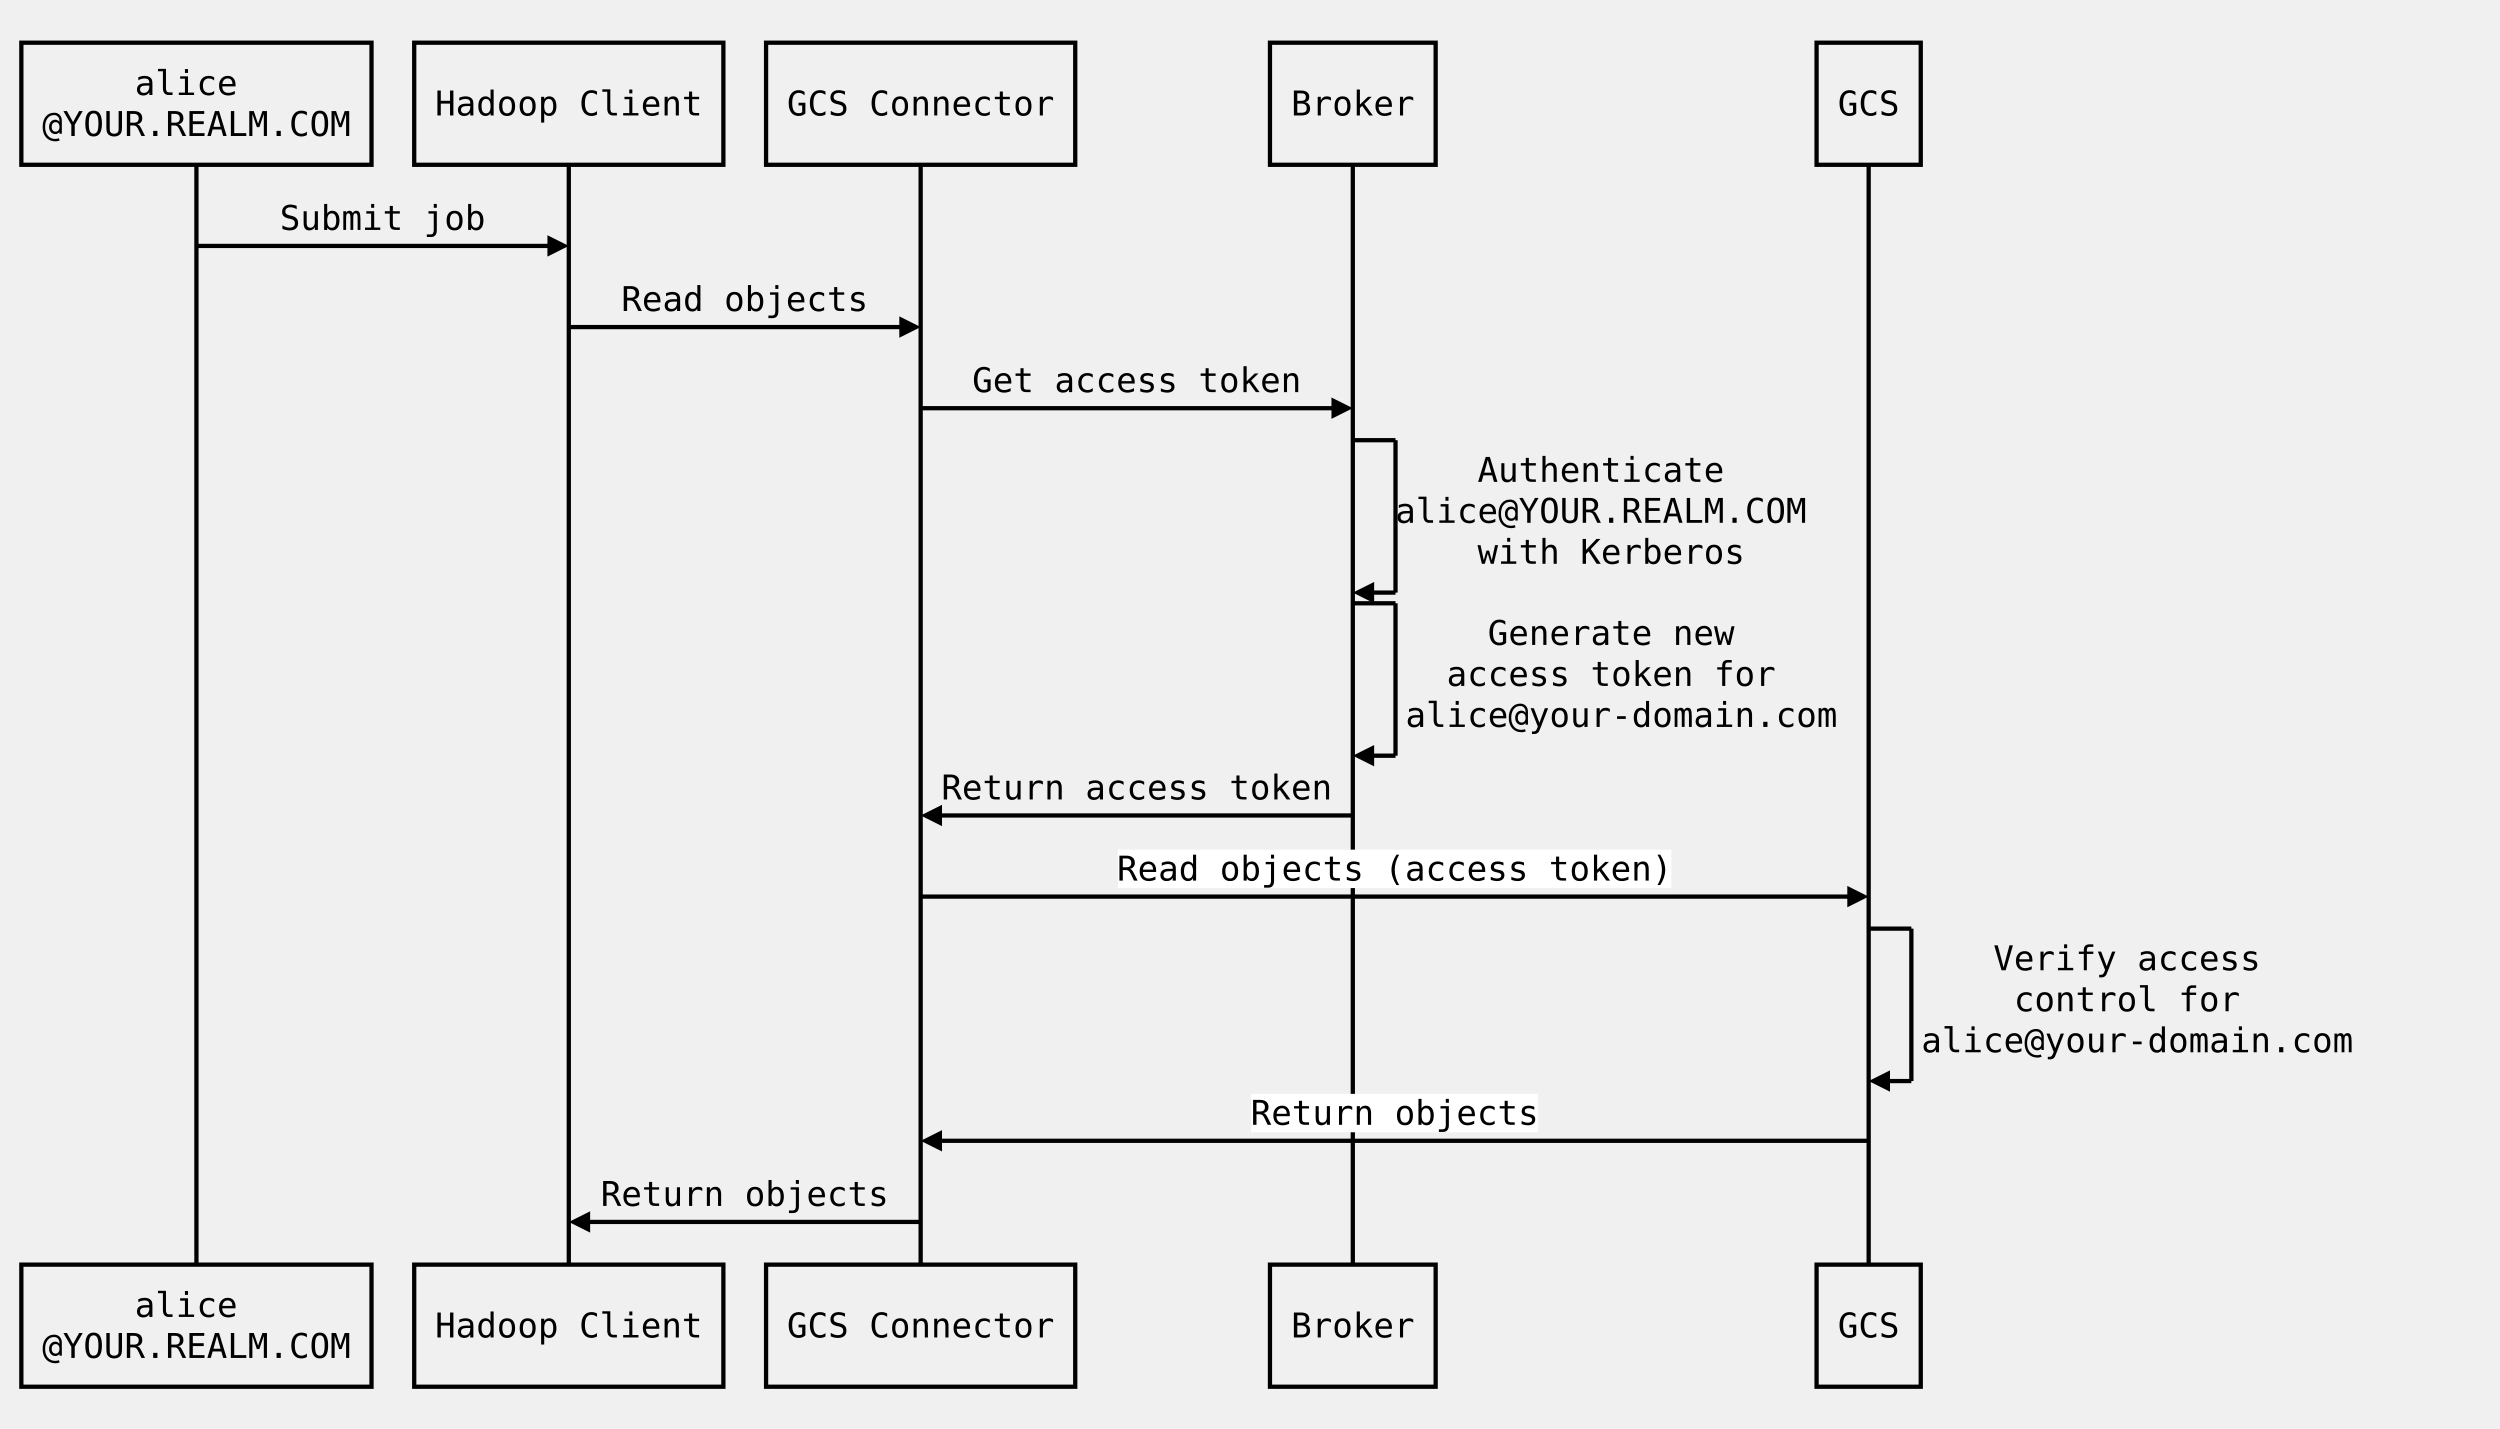
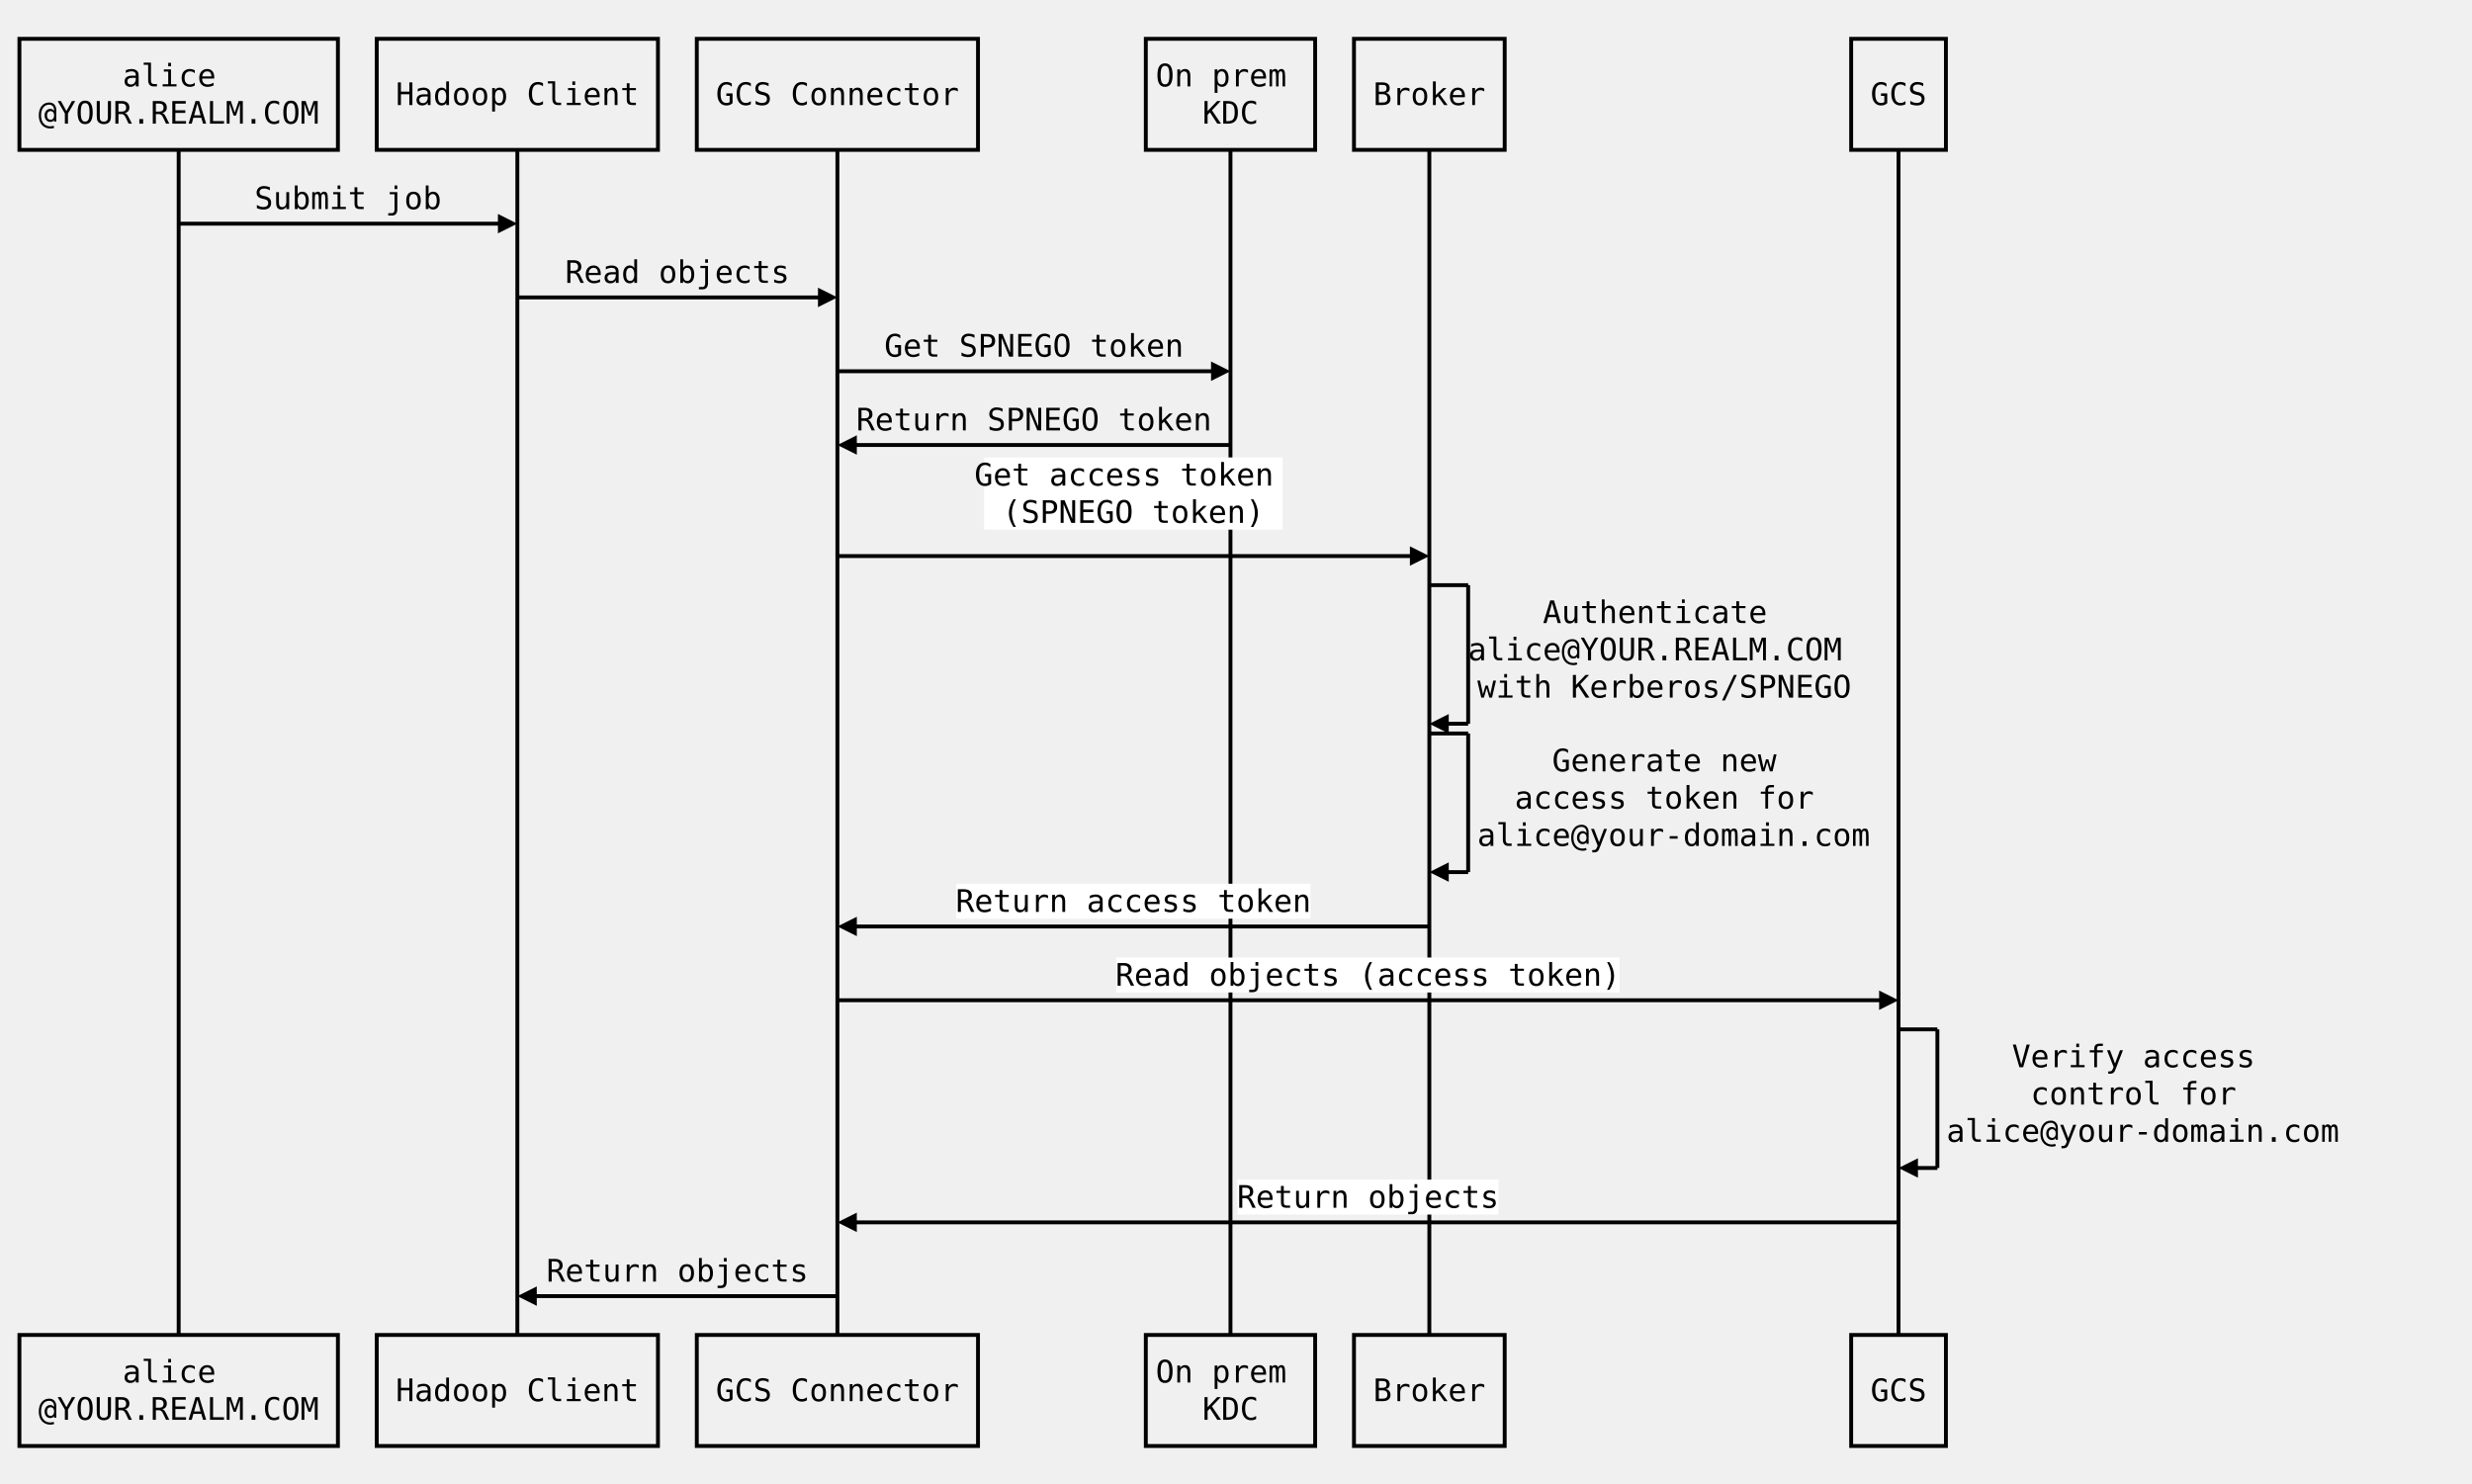
- <svg xmlns="http://www.w3.org/2000/svg" xmlns:xlink="http://www.w3.org/1999/xlink" width="1171" height="669">
+ <svg xmlns="http://www.w3.org/2000/svg" xmlns:xlink="http://www.w3.org/1999/xlink" width="1273" height="764">
  <defs style="-webkit-tap-highlight-color: rgba(0, 0, 0, 0);">
    <path stroke-linecap="round" d="M5,0 0,2.5 5,5z" id="raphael-marker-block" style="-webkit-tap-highlight-color: rgba(0, 0, 0, 0);" />
-     <marker id="raphael-marker-endblock55-objwdsmk" markerHeight="5" markerWidth="5" orient="auto" refX="2.5" refY="2.5" style="-webkit-tap-highlight-color: rgba(0, 0, 0, 0);">
+     <marker id="raphael-marker-endblock55-objq845s" markerHeight="5" markerWidth="5" orient="auto" refX="2.5" refY="2.5" style="-webkit-tap-highlight-color: rgba(0, 0, 0, 0);">
      <use xlink:href="#raphael-marker-block" transform="rotate(180 2.5 2.5) scale(1,1)" stroke-width="1" fill="#000" stroke="none" style="-webkit-tap-highlight-color: rgba(0, 0, 0, 0);" />
    </marker>
-     <marker id="raphael-marker-endblock55-obj82aee" markerHeight="5" markerWidth="5" orient="auto" refX="2.5" refY="2.5" style="-webkit-tap-highlight-color: rgba(0, 0, 0, 0);">
+     <marker id="raphael-marker-endblock55-obj85cy5" markerHeight="5" markerWidth="5" orient="auto" refX="2.5" refY="2.5" style="-webkit-tap-highlight-color: rgba(0, 0, 0, 0);">
      <use xlink:href="#raphael-marker-block" transform="rotate(180 2.5 2.5) scale(1,1)" stroke-width="1" fill="#000" stroke="none" style="-webkit-tap-highlight-color: rgba(0, 0, 0, 0);" />
    </marker>
-     <marker id="raphael-marker-endblock55-objofiso" markerHeight="5" markerWidth="5" orient="auto" refX="2.5" refY="2.5" style="-webkit-tap-highlight-color: rgba(0, 0, 0, 0);">
+     <marker id="raphael-marker-endblock55-objog54t" markerHeight="5" markerWidth="5" orient="auto" refX="2.5" refY="2.5" style="-webkit-tap-highlight-color: rgba(0, 0, 0, 0);">
      <use xlink:href="#raphael-marker-block" transform="rotate(180 2.5 2.5) scale(1,1)" stroke-width="1" fill="#000" stroke="none" style="-webkit-tap-highlight-color: rgba(0, 0, 0, 0);" />
    </marker>
-     <marker id="raphael-marker-endblock55-obj7hzlv" markerHeight="5" markerWidth="5" orient="auto" refX="2.5" refY="2.5" style="-webkit-tap-highlight-color: rgba(0, 0, 0, 0);">
+     <marker id="raphael-marker-endblock55-obju5pbn" markerHeight="5" markerWidth="5" orient="auto" refX="2.5" refY="2.5" style="-webkit-tap-highlight-color: rgba(0, 0, 0, 0);">
      <use xlink:href="#raphael-marker-block" transform="rotate(180 2.5 2.5) scale(1,1)" stroke-width="1" fill="#000" stroke="none" style="-webkit-tap-highlight-color: rgba(0, 0, 0, 0);" />
    </marker>
-     <marker id="raphael-marker-endblock55-objh6hzh" markerHeight="5" markerWidth="5" orient="auto" refX="2.5" refY="2.5" style="-webkit-tap-highlight-color: rgba(0, 0, 0, 0);">
+     <marker id="raphael-marker-endblock55-objkroyi" markerHeight="5" markerWidth="5" orient="auto" refX="2.5" refY="2.5" style="-webkit-tap-highlight-color: rgba(0, 0, 0, 0);">
      <use xlink:href="#raphael-marker-block" transform="rotate(180 2.5 2.5) scale(1,1)" stroke-width="1" fill="#000" stroke="none" style="-webkit-tap-highlight-color: rgba(0, 0, 0, 0);" />
    </marker>
-     <marker id="raphael-marker-endblock55-objww70w" markerHeight="5" markerWidth="5" orient="auto" refX="2.5" refY="2.5" style="-webkit-tap-highlight-color: rgba(0, 0, 0, 0);">
+     <marker id="raphael-marker-endblock55-objsjt5h" markerHeight="5" markerWidth="5" orient="auto" refX="2.5" refY="2.5" style="-webkit-tap-highlight-color: rgba(0, 0, 0, 0);">
      <use xlink:href="#raphael-marker-block" transform="rotate(180 2.5 2.5) scale(1,1)" stroke-width="1" fill="#000" stroke="none" style="-webkit-tap-highlight-color: rgba(0, 0, 0, 0);" />
    </marker>
-     <marker id="raphael-marker-endblock55-objuu0wt" markerHeight="5" markerWidth="5" orient="auto" refX="2.5" refY="2.5" style="-webkit-tap-highlight-color: rgba(0, 0, 0, 0);">
+     <marker id="raphael-marker-endblock55-objohfhz" markerHeight="5" markerWidth="5" orient="auto" refX="2.5" refY="2.5" style="-webkit-tap-highlight-color: rgba(0, 0, 0, 0);">
      <use xlink:href="#raphael-marker-block" transform="rotate(180 2.5 2.5) scale(1,1)" stroke-width="1" fill="#000" stroke="none" style="-webkit-tap-highlight-color: rgba(0, 0, 0, 0);" />
    </marker>
-     <marker id="raphael-marker-endblock55-objq5ejp" markerHeight="5" markerWidth="5" orient="auto" refX="2.5" refY="2.5" style="-webkit-tap-highlight-color: rgba(0, 0, 0, 0);">
+     <marker id="raphael-marker-endblock55-objljtbr" markerHeight="5" markerWidth="5" orient="auto" refX="2.5" refY="2.5" style="-webkit-tap-highlight-color: rgba(0, 0, 0, 0);">
      <use xlink:href="#raphael-marker-block" transform="rotate(180 2.5 2.5) scale(1,1)" stroke-width="1" fill="#000" stroke="none" style="-webkit-tap-highlight-color: rgba(0, 0, 0, 0);" />
    </marker>
-     <marker id="raphael-marker-endblock55-objyp9aj" markerHeight="5" markerWidth="5" orient="auto" refX="2.5" refY="2.5" style="-webkit-tap-highlight-color: rgba(0, 0, 0, 0);">
+     <marker id="raphael-marker-endblock55-objxwmu2" markerHeight="5" markerWidth="5" orient="auto" refX="2.5" refY="2.5" style="-webkit-tap-highlight-color: rgba(0, 0, 0, 0);">
      <use xlink:href="#raphael-marker-block" transform="rotate(180 2.5 2.5) scale(1,1)" stroke-width="1" fill="#000" stroke="none" style="-webkit-tap-highlight-color: rgba(0, 0, 0, 0);" />
    </marker>
-     <marker id="raphael-marker-endblock55-objzoote" markerHeight="5" markerWidth="5" orient="auto" refX="2.5" refY="2.5" style="-webkit-tap-highlight-color: rgba(0, 0, 0, 0);">
+     <marker id="raphael-marker-endblock55-objtuscf" markerHeight="5" markerWidth="5" orient="auto" refX="2.5" refY="2.5" style="-webkit-tap-highlight-color: rgba(0, 0, 0, 0);">
+       <use xlink:href="#raphael-marker-block" transform="rotate(180 2.5 2.5) scale(1,1)" stroke-width="1" fill="#000" stroke="none" style="-webkit-tap-highlight-color: rgba(0, 0, 0, 0);" />
+     </marker>
+     <marker id="raphael-marker-endblock55-objyrdg4" markerHeight="5" markerWidth="5" orient="auto" refX="2.5" refY="2.5" style="-webkit-tap-highlight-color: rgba(0, 0, 0, 0);">
+       <use xlink:href="#raphael-marker-block" transform="rotate(180 2.5 2.5) scale(1,1)" stroke-width="1" fill="#000" stroke="none" style="-webkit-tap-highlight-color: rgba(0, 0, 0, 0);" />
+     </marker>
+     <marker id="raphael-marker-endblock55-objvi9kt" markerHeight="5" markerWidth="5" orient="auto" refX="2.5" refY="2.5" style="-webkit-tap-highlight-color: rgba(0, 0, 0, 0);">
      <use xlink:href="#raphael-marker-block" transform="rotate(180 2.5 2.5) scale(1,1)" stroke-width="1" fill="#000" stroke="none" style="-webkit-tap-highlight-color: rgba(0, 0, 0, 0);" />
    </marker>
  </defs>
  <rect x="10" y="20" width="164.016" height="57.188" rx="0" ry="0" fill="none" stroke="#000000" stroke-width="2" style="-webkit-tap-highlight-color: rgba(0, 0, 0, 0);" />
  <rect x="19.984" y="30" width="144.016" height="37.188" rx="0" ry="0" fill="none" stroke="none" style="-webkit-tap-highlight-color: rgba(0, 0, 0, 0);" />
  <text x="92.008" y="48.594" text-anchor="middle" font-family="Andale Mono, monospace" font-size="16px" stroke="none" fill="#000000" style="-webkit-tap-highlight-color: rgba(0, 0, 0, 0); text-anchor: middle; font-family: &quot;Andale Mono&quot;, monospace; font-size: 16px;">
    <tspan dy="-4.094" style="-webkit-tap-highlight-color: rgba(0, 0, 0, 0);">alice</tspan>
    <tspan dy="19.2" x="92.008" style="-webkit-tap-highlight-color: rgba(0, 0, 0, 0);">@YOUR.REALM.COM</tspan>
  </text>
-   <rect x="10" y="592.359" width="164.016" height="57.188" rx="0" ry="0" fill="none" stroke="#000000" stroke-width="2" style="-webkit-tap-highlight-color: rgba(0, 0, 0, 0);" />
-   <rect x="19.984" y="602.359" width="144.016" height="37.188" rx="0" ry="0" fill="none" stroke="none" style="-webkit-tap-highlight-color: rgba(0, 0, 0, 0);" />
-   <text x="92.008" y="620.953" text-anchor="middle" font-family="Andale Mono, monospace" font-size="16px" stroke="none" fill="#000000" style="-webkit-tap-highlight-color: rgba(0, 0, 0, 0); text-anchor: middle; font-family: &quot;Andale Mono&quot;, monospace; font-size: 16px;">
+   <rect x="10" y="687.547" width="164.016" height="57.188" rx="0" ry="0" fill="none" stroke="#000000" stroke-width="2" style="-webkit-tap-highlight-color: rgba(0, 0, 0, 0);" />
+   <rect x="19.984" y="697.547" width="144.016" height="37.188" rx="0" ry="0" fill="none" stroke="none" style="-webkit-tap-highlight-color: rgba(0, 0, 0, 0);" />
+   <text x="92.008" y="716.141" text-anchor="middle" font-family="Andale Mono, monospace" font-size="16px" stroke="none" fill="#000000" style="-webkit-tap-highlight-color: rgba(0, 0, 0, 0); text-anchor: middle; font-family: &quot;Andale Mono&quot;, monospace; font-size: 16px;">
    <tspan dy="-4.094" style="-webkit-tap-highlight-color: rgba(0, 0, 0, 0);">alice</tspan>
    <tspan dy="19.2" x="92.008" style="-webkit-tap-highlight-color: rgba(0, 0, 0, 0);">@YOUR.REALM.COM</tspan>
  </text>
-   <path fill="none" stroke="#000000" d="M92.008,77.188L92.008,592.359" stroke-width="2" style="-webkit-tap-highlight-color: rgba(0, 0, 0, 0);" />
+   <path fill="none" stroke="#000000" d="M92.008,77.188L92.008,687.547" stroke-width="2" style="-webkit-tap-highlight-color: rgba(0, 0, 0, 0);" />
  <rect x="194.016" y="20" width="144.812" height="57.188" rx="0" ry="0" fill="none" stroke="#000000" stroke-width="2" style="-webkit-tap-highlight-color: rgba(0, 0, 0, 0);" />
  <rect x="204" y="39.594" width="124.812" height="18" rx="0" ry="0" fill="none" stroke="none" style="-webkit-tap-highlight-color: rgba(0, 0, 0, 0);" />
  <text x="266.422" y="48.594" text-anchor="middle" font-family="Andale Mono, monospace" font-size="16px" stroke="none" fill="#000000" style="-webkit-tap-highlight-color: rgba(0, 0, 0, 0); text-anchor: middle; font-family: &quot;Andale Mono&quot;, monospace; font-size: 16px;">
    <tspan dy="5.5" style="-webkit-tap-highlight-color: rgba(0, 0, 0, 0);">Hadoop Client</tspan>
  </text>
-   <rect x="194.016" y="592.359" width="144.812" height="57.188" rx="0" ry="0" fill="none" stroke="#000000" stroke-width="2" style="-webkit-tap-highlight-color: rgba(0, 0, 0, 0);" />
-   <rect x="204" y="611.953" width="124.812" height="18" rx="0" ry="0" fill="none" stroke="none" style="-webkit-tap-highlight-color: rgba(0, 0, 0, 0);" />
-   <text x="266.422" y="620.953" text-anchor="middle" font-family="Andale Mono, monospace" font-size="16px" stroke="none" fill="#000000" style="-webkit-tap-highlight-color: rgba(0, 0, 0, 0); text-anchor: middle; font-family: &quot;Andale Mono&quot;, monospace; font-size: 16px;">
+   <rect x="194.016" y="687.547" width="144.812" height="57.188" rx="0" ry="0" fill="none" stroke="#000000" stroke-width="2" style="-webkit-tap-highlight-color: rgba(0, 0, 0, 0);" />
+   <rect x="204" y="707.141" width="124.812" height="18" rx="0" ry="0" fill="none" stroke="none" style="-webkit-tap-highlight-color: rgba(0, 0, 0, 0);" />
+   <text x="266.422" y="716.141" text-anchor="middle" font-family="Andale Mono, monospace" font-size="16px" stroke="none" fill="#000000" style="-webkit-tap-highlight-color: rgba(0, 0, 0, 0); text-anchor: middle; font-family: &quot;Andale Mono&quot;, monospace; font-size: 16px;">
    <tspan dy="5.5" style="-webkit-tap-highlight-color: rgba(0, 0, 0, 0);">Hadoop Client</tspan>
  </text>
-   <path fill="none" stroke="#000000" d="M266.422,77.188L266.422,592.359" stroke-width="2" style="-webkit-tap-highlight-color: rgba(0, 0, 0, 0);" />
+   <path fill="none" stroke="#000000" d="M266.422,77.188L266.422,687.547" stroke-width="2" style="-webkit-tap-highlight-color: rgba(0, 0, 0, 0);" />
  <rect x="358.828" y="20" width="144.812" height="57.188" rx="0" ry="0" fill="none" stroke="#000000" stroke-width="2" style="-webkit-tap-highlight-color: rgba(0, 0, 0, 0);" />
  <rect x="368.812" y="39.594" width="124.812" height="18" rx="0" ry="0" fill="none" stroke="none" style="-webkit-tap-highlight-color: rgba(0, 0, 0, 0);" />
  <text x="431.234" y="48.594" text-anchor="middle" font-family="Andale Mono, monospace" font-size="16px" stroke="none" fill="#000000" style="-webkit-tap-highlight-color: rgba(0, 0, 0, 0); text-anchor: middle; font-family: &quot;Andale Mono&quot;, monospace; font-size: 16px;">
    <tspan dy="5.5" style="-webkit-tap-highlight-color: rgba(0, 0, 0, 0);">GCS Connector</tspan>
  </text>
-   <rect x="358.828" y="592.359" width="144.812" height="57.188" rx="0" ry="0" fill="none" stroke="#000000" stroke-width="2" style="-webkit-tap-highlight-color: rgba(0, 0, 0, 0);" />
-   <rect x="368.812" y="611.953" width="124.812" height="18" rx="0" ry="0" fill="none" stroke="none" style="-webkit-tap-highlight-color: rgba(0, 0, 0, 0);" />
-   <text x="431.234" y="620.953" text-anchor="middle" font-family="Andale Mono, monospace" font-size="16px" stroke="none" fill="#000000" style="-webkit-tap-highlight-color: rgba(0, 0, 0, 0); text-anchor: middle; font-family: &quot;Andale Mono&quot;, monospace; font-size: 16px;">
+   <rect x="358.828" y="687.547" width="144.812" height="57.188" rx="0" ry="0" fill="none" stroke="#000000" stroke-width="2" style="-webkit-tap-highlight-color: rgba(0, 0, 0, 0);" />
+   <rect x="368.812" y="707.141" width="124.812" height="18" rx="0" ry="0" fill="none" stroke="none" style="-webkit-tap-highlight-color: rgba(0, 0, 0, 0);" />
+   <text x="431.234" y="716.141" text-anchor="middle" font-family="Andale Mono, monospace" font-size="16px" stroke="none" fill="#000000" style="-webkit-tap-highlight-color: rgba(0, 0, 0, 0); text-anchor: middle; font-family: &quot;Andale Mono&quot;, monospace; font-size: 16px;">
    <tspan dy="5.5" style="-webkit-tap-highlight-color: rgba(0, 0, 0, 0);">GCS Connector</tspan>
  </text>
-   <path fill="none" stroke="#000000" d="M431.234,77.188L431.234,592.359" stroke-width="2" style="-webkit-tap-highlight-color: rgba(0, 0, 0, 0);" />
-   <rect x="594.852" y="20" width="77.609" height="57.188" rx="0" ry="0" fill="none" stroke="#000000" stroke-width="2" style="-webkit-tap-highlight-color: rgba(0, 0, 0, 0);" />
-   <rect x="604.844" y="39.594" width="57.609" height="18" rx="0" ry="0" fill="none" stroke="none" style="-webkit-tap-highlight-color: rgba(0, 0, 0, 0);" />
+   <path fill="none" stroke="#000000" d="M431.234,77.188L431.234,687.547" stroke-width="2" style="-webkit-tap-highlight-color: rgba(0, 0, 0, 0);" />
+   <rect x="590.055" y="20" width="87.203" height="57.188" rx="0" ry="0" fill="none" stroke="#000000" stroke-width="2" style="-webkit-tap-highlight-color: rgba(0, 0, 0, 0);" />
+   <rect x="600.047" y="30" width="67.203" height="37.188" rx="0" ry="0" fill="none" stroke="none" style="-webkit-tap-highlight-color: rgba(0, 0, 0, 0);" />
  <text x="633.656" y="48.594" text-anchor="middle" font-family="Andale Mono, monospace" font-size="16px" stroke="none" fill="#000000" style="-webkit-tap-highlight-color: rgba(0, 0, 0, 0); text-anchor: middle; font-family: &quot;Andale Mono&quot;, monospace; font-size: 16px;">
+     <tspan dy="-4.094" style="-webkit-tap-highlight-color: rgba(0, 0, 0, 0);">On prem</tspan>
+     <tspan dy="19.2" x="633.656" style="-webkit-tap-highlight-color: rgba(0, 0, 0, 0);">KDC</tspan>
+   </text>
+   <rect x="590.055" y="687.547" width="87.203" height="57.188" rx="0" ry="0" fill="none" stroke="#000000" stroke-width="2" style="-webkit-tap-highlight-color: rgba(0, 0, 0, 0);" />
+   <rect x="600.047" y="697.547" width="67.203" height="37.188" rx="0" ry="0" fill="none" stroke="none" style="-webkit-tap-highlight-color: rgba(0, 0, 0, 0);" />
+   <text x="633.656" y="716.141" text-anchor="middle" font-family="Andale Mono, monospace" font-size="16px" stroke="none" fill="#000000" style="-webkit-tap-highlight-color: rgba(0, 0, 0, 0); text-anchor: middle; font-family: &quot;Andale Mono&quot;, monospace; font-size: 16px;">
+     <tspan dy="-4.094" style="-webkit-tap-highlight-color: rgba(0, 0, 0, 0);">On prem</tspan>
+     <tspan dy="19.2" x="633.656" style="-webkit-tap-highlight-color: rgba(0, 0, 0, 0);">KDC</tspan>
+   </text>
+   <path fill="none" stroke="#000000" d="M633.656,77.188L633.656,687.547" stroke-width="2" style="-webkit-tap-highlight-color: rgba(0, 0, 0, 0);" />
+   <rect x="697.258" y="20" width="77.609" height="57.188" rx="0" ry="0" fill="none" stroke="#000000" stroke-width="2" style="-webkit-tap-highlight-color: rgba(0, 0, 0, 0);" />
+   <rect x="707.25" y="39.594" width="57.609" height="18" rx="0" ry="0" fill="none" stroke="none" style="-webkit-tap-highlight-color: rgba(0, 0, 0, 0);" />
+   <text x="736.062" y="48.594" text-anchor="middle" font-family="Andale Mono, monospace" font-size="16px" stroke="none" fill="#000000" style="-webkit-tap-highlight-color: rgba(0, 0, 0, 0); text-anchor: middle; font-family: &quot;Andale Mono&quot;, monospace; font-size: 16px;">
    <tspan dy="5.5" style="-webkit-tap-highlight-color: rgba(0, 0, 0, 0);">Broker</tspan>
  </text>
-   <rect x="594.852" y="592.359" width="77.609" height="57.188" rx="0" ry="0" fill="none" stroke="#000000" stroke-width="2" style="-webkit-tap-highlight-color: rgba(0, 0, 0, 0);" />
-   <rect x="604.844" y="611.953" width="57.609" height="18" rx="0" ry="0" fill="none" stroke="none" style="-webkit-tap-highlight-color: rgba(0, 0, 0, 0);" />
-   <text x="633.656" y="620.953" text-anchor="middle" font-family="Andale Mono, monospace" font-size="16px" stroke="none" fill="#000000" style="-webkit-tap-highlight-color: rgba(0, 0, 0, 0); text-anchor: middle; font-family: &quot;Andale Mono&quot;, monospace; font-size: 16px;">
+   <rect x="697.258" y="687.547" width="77.609" height="57.188" rx="0" ry="0" fill="none" stroke="#000000" stroke-width="2" style="-webkit-tap-highlight-color: rgba(0, 0, 0, 0);" />
+   <rect x="707.25" y="707.141" width="57.609" height="18" rx="0" ry="0" fill="none" stroke="none" style="-webkit-tap-highlight-color: rgba(0, 0, 0, 0);" />
+   <text x="736.062" y="716.141" text-anchor="middle" font-family="Andale Mono, monospace" font-size="16px" stroke="none" fill="#000000" style="-webkit-tap-highlight-color: rgba(0, 0, 0, 0); text-anchor: middle; font-family: &quot;Andale Mono&quot;, monospace; font-size: 16px;">
    <tspan dy="5.5" style="-webkit-tap-highlight-color: rgba(0, 0, 0, 0);">Broker</tspan>
  </text>
-   <path fill="none" stroke="#000000" d="M633.656,77.188L633.656,592.359" stroke-width="2" style="-webkit-tap-highlight-color: rgba(0, 0, 0, 0);" />
-   <rect x="850.883" y="20" width="48.797" height="57.188" rx="0" ry="0" fill="none" stroke="#000000" stroke-width="2" style="-webkit-tap-highlight-color: rgba(0, 0, 0, 0);" />
-   <rect x="860.875" y="39.594" width="28.797" height="18" rx="0" ry="0" fill="none" stroke="none" style="-webkit-tap-highlight-color: rgba(0, 0, 0, 0);" />
-   <text x="875.281" y="48.594" text-anchor="middle" font-family="Andale Mono, monospace" font-size="16px" stroke="none" fill="#000000" style="-webkit-tap-highlight-color: rgba(0, 0, 0, 0); text-anchor: middle; font-family: &quot;Andale Mono&quot;, monospace; font-size: 16px;">
+   <path fill="none" stroke="#000000" d="M736.062,77.188L736.062,687.547" stroke-width="2" style="-webkit-tap-highlight-color: rgba(0, 0, 0, 0);" />
+   <rect x="953.289" y="20" width="48.797" height="57.188" rx="0" ry="0" fill="none" stroke="#000000" stroke-width="2" style="-webkit-tap-highlight-color: rgba(0, 0, 0, 0);" />
+   <rect x="963.281" y="39.594" width="28.797" height="18" rx="0" ry="0" fill="none" stroke="none" style="-webkit-tap-highlight-color: rgba(0, 0, 0, 0);" />
+   <text x="977.688" y="48.594" text-anchor="middle" font-family="Andale Mono, monospace" font-size="16px" stroke="none" fill="#000000" style="-webkit-tap-highlight-color: rgba(0, 0, 0, 0); text-anchor: middle; font-family: &quot;Andale Mono&quot;, monospace; font-size: 16px;">
    <tspan dy="5.5" style="-webkit-tap-highlight-color: rgba(0, 0, 0, 0);">GCS</tspan>
  </text>
-   <rect x="850.883" y="592.359" width="48.797" height="57.188" rx="0" ry="0" fill="none" stroke="#000000" stroke-width="2" style="-webkit-tap-highlight-color: rgba(0, 0, 0, 0);" />
-   <rect x="860.875" y="611.953" width="28.797" height="18" rx="0" ry="0" fill="none" stroke="none" style="-webkit-tap-highlight-color: rgba(0, 0, 0, 0);" />
-   <text x="875.281" y="620.953" text-anchor="middle" font-family="Andale Mono, monospace" font-size="16px" stroke="none" fill="#000000" style="-webkit-tap-highlight-color: rgba(0, 0, 0, 0); text-anchor: middle; font-family: &quot;Andale Mono&quot;, monospace; font-size: 16px;">
+   <rect x="953.289" y="687.547" width="48.797" height="57.188" rx="0" ry="0" fill="none" stroke="#000000" stroke-width="2" style="-webkit-tap-highlight-color: rgba(0, 0, 0, 0);" />
+   <rect x="963.281" y="707.141" width="28.797" height="18" rx="0" ry="0" fill="none" stroke="none" style="-webkit-tap-highlight-color: rgba(0, 0, 0, 0);" />
+   <text x="977.688" y="716.141" text-anchor="middle" font-family="Andale Mono, monospace" font-size="16px" stroke="none" fill="#000000" style="-webkit-tap-highlight-color: rgba(0, 0, 0, 0); text-anchor: middle; font-family: &quot;Andale Mono&quot;, monospace; font-size: 16px;">
    <tspan dy="5.5" style="-webkit-tap-highlight-color: rgba(0, 0, 0, 0);">GCS</tspan>
  </text>
-   <path fill="none" stroke="#000000" d="M875.281,77.188L875.281,592.359" stroke-width="2" style="-webkit-tap-highlight-color: rgba(0, 0, 0, 0);" />
+   <path fill="none" stroke="#000000" d="M977.688,77.188L977.688,687.547" stroke-width="2" style="-webkit-tap-highlight-color: rgba(0, 0, 0, 0);" />
  <rect x="131.203" y="93.188" width="96.016" height="18" rx="0" ry="0" fill="none" stroke="none" style="-webkit-tap-highlight-color: rgba(0, 0, 0, 0);" />
  <text x="179.215" y="102.188" text-anchor="middle" font-family="Andale Mono, monospace" font-size="16px" stroke="none" fill="#000000" style="-webkit-tap-highlight-color: rgba(0, 0, 0, 0); text-anchor: middle; font-family: &quot;Andale Mono&quot;, monospace; font-size: 16px;">
    <tspan dy="5.5" style="-webkit-tap-highlight-color: rgba(0, 0, 0, 0);">Submit job</tspan>
  </text>
-   <path fill="none" stroke="#000000" d="M92.008,115.188C92.008,115.188,232.87,115.188,261.413,115.188" stroke-width="2" marker-end="url(#raphael-marker-endblock55-objwdsmk)" stroke-dasharray="none" style="-webkit-tap-highlight-color: rgba(0, 0, 0, 0);" />
+   <path fill="none" stroke="#000000" d="M92.008,115.188C92.008,115.188,232.87,115.188,261.413,115.188" stroke-width="2" marker-end="url(#raphael-marker-endblock55-objq845s)" stroke-dasharray="none" style="-webkit-tap-highlight-color: rgba(0, 0, 0, 0);" />
  <rect x="291.219" y="131.188" width="115.219" height="18" rx="0" ry="0" fill="none" stroke="none" style="-webkit-tap-highlight-color: rgba(0, 0, 0, 0);" />
  <text x="348.828" y="140.188" text-anchor="middle" font-family="Andale Mono, monospace" font-size="16px" stroke="none" fill="#000000" style="-webkit-tap-highlight-color: rgba(0, 0, 0, 0); text-anchor: middle; font-family: &quot;Andale Mono&quot;, monospace; font-size: 16px;">
    <tspan dy="5.5" style="-webkit-tap-highlight-color: rgba(0, 0, 0, 0);">Read objects</tspan>
  </text>
-   <path fill="none" stroke="#000000" d="M266.422,153.188C266.422,153.188,398.663,153.188,426.234,153.188" stroke-width="2" marker-end="url(#raphael-marker-endblock55-obj82aee)" stroke-dasharray="none" style="-webkit-tap-highlight-color: rgba(0, 0, 0, 0);" />
+   <path fill="none" stroke="#000000" d="M266.422,153.188C266.422,153.188,398.663,153.188,426.234,153.188" stroke-width="2" marker-end="url(#raphael-marker-endblock55-obj85cy5)" stroke-dasharray="none" style="-webkit-tap-highlight-color: rgba(0, 0, 0, 0);" />
  <rect x="455.625" y="169.188" width="153.625" height="18" rx="0" ry="0" fill="none" stroke="none" style="-webkit-tap-highlight-color: rgba(0, 0, 0, 0);" />
  <text x="532.445" y="178.188" text-anchor="middle" font-family="Andale Mono, monospace" font-size="16px" stroke="none" fill="#000000" style="-webkit-tap-highlight-color: rgba(0, 0, 0, 0); text-anchor: middle; font-family: &quot;Andale Mono&quot;, monospace; font-size: 16px;">
-     <tspan dy="5.5" style="-webkit-tap-highlight-color: rgba(0, 0, 0, 0);">Get access token</tspan>
+     <tspan dy="5.5" style="-webkit-tap-highlight-color: rgba(0, 0, 0, 0);">Get SPNEGO token</tspan>
  </text>
-   <path fill="none" stroke="#000000" d="M431.234,191.188C431.234,191.188,597.481,191.188,628.653,191.188" stroke-width="2" marker-end="url(#raphael-marker-endblock55-objofiso)" stroke-dasharray="none" style="-webkit-tap-highlight-color: rgba(0, 0, 0, 0);" />
-   <rect x="658.656" y="211.188" width="192.031" height="56.391" rx="0" ry="0" fill="none" stroke="none" style="-webkit-tap-highlight-color: rgba(0, 0, 0, 0);" />
-   <text x="754.672" y="239.383" text-anchor="middle" font-family="Andale Mono, monospace" font-size="16px" stroke="none" fill="#000000" style="-webkit-tap-highlight-color: rgba(0, 0, 0, 0); text-anchor: middle; font-family: &quot;Andale Mono&quot;, monospace; font-size: 16px;">
+   <path fill="none" stroke="#000000" d="M431.234,191.188C431.234,191.188,597.481,191.188,628.653,191.188" stroke-width="2" marker-end="url(#raphael-marker-endblock55-objog54t)" stroke-dasharray="none" style="-webkit-tap-highlight-color: rgba(0, 0, 0, 0);" />
+   <rect x="441.219" y="207.188" width="182.422" height="18" rx="0" ry="0" fill="none" stroke="none" style="-webkit-tap-highlight-color: rgba(0, 0, 0, 0);" />
+   <text x="532.445" y="216.188" text-anchor="middle" font-family="Andale Mono, monospace" font-size="16px" stroke="none" fill="#000000" style="-webkit-tap-highlight-color: rgba(0, 0, 0, 0); text-anchor: middle; font-family: &quot;Andale Mono&quot;, monospace; font-size: 16px;">
+     <tspan dy="5.5" style="-webkit-tap-highlight-color: rgba(0, 0, 0, 0);">Return SPNEGO token</tspan>
+   </text>
+   <path fill="none" stroke="#000000" d="M633.656,229.188C633.656,229.188,467.409,229.188,436.238,229.188" stroke-width="2" marker-end="url(#raphael-marker-endblock55-obju5pbn)" stroke-dasharray="none" style="-webkit-tap-highlight-color: rgba(0, 0, 0, 0);" />
+   <rect x="506.828" y="235.594" width="153.625" height="37.188" rx="0" ry="0" fill="#ffffff" stroke="none" style="-webkit-tap-highlight-color: rgba(0, 0, 0, 0);" />
+   <text x="583.648" y="254.188" text-anchor="middle" font-family="Andale Mono, monospace" font-size="16px" stroke="none" fill="#000000" style="-webkit-tap-highlight-color: rgba(0, 0, 0, 0); text-anchor: middle; font-family: &quot;Andale Mono&quot;, monospace; font-size: 16px;">
+     <tspan dy="-4.094" style="-webkit-tap-highlight-color: rgba(0, 0, 0, 0);">Get access token</tspan>
+     <tspan dy="19.2" x="583.648" style="-webkit-tap-highlight-color: rgba(0, 0, 0, 0);">(SPNEGO token)</tspan>
+   </text>
+   <path fill="none" stroke="#000000" d="M431.234,286.375C431.234,286.375,691.53,286.375,731.057,286.375" stroke-width="2" marker-end="url(#raphael-marker-endblock55-objkroyi)" stroke-dasharray="none" style="-webkit-tap-highlight-color: rgba(0, 0, 0, 0);" />
+   <rect x="761.062" y="306.375" width="192.031" height="56.391" rx="0" ry="0" fill="none" stroke="none" style="-webkit-tap-highlight-color: rgba(0, 0, 0, 0);" />
+   <text x="857.078" y="334.57" text-anchor="middle" font-family="Andale Mono, monospace" font-size="16px" stroke="none" fill="#000000" style="-webkit-tap-highlight-color: rgba(0, 0, 0, 0); text-anchor: middle; font-family: &quot;Andale Mono&quot;, monospace; font-size: 16px;">
    <tspan dy="-13.688" style="-webkit-tap-highlight-color: rgba(0, 0, 0, 0);">Authenticate</tspan>
-     <tspan dy="19.2" x="754.672" style="-webkit-tap-highlight-color: rgba(0, 0, 0, 0);">alice@YOUR.REALM.COM</tspan>
-     <tspan dy="19.2" x="754.672" style="-webkit-tap-highlight-color: rgba(0, 0, 0, 0);">with Kerberos</tspan>
+     <tspan dy="19.2" x="857.078" style="-webkit-tap-highlight-color: rgba(0, 0, 0, 0);">alice@YOUR.REALM.COM</tspan>
+     <tspan dy="19.2" x="857.078" style="-webkit-tap-highlight-color: rgba(0, 0, 0, 0);">with Kerberos/SPNEGO</tspan>
  </text>
-   <path fill="none" stroke="#000000" d="M633.656,206.188L653.656,206.188" stroke-width="2" stroke-dasharray="none" style="-webkit-tap-highlight-color: rgba(0, 0, 0, 0);" />
-   <path fill="none" stroke="#000000" d="M653.656,206.188L653.656,277.578" stroke-width="2" stroke-dasharray="none" style="-webkit-tap-highlight-color: rgba(0, 0, 0, 0);" />
-   <path fill="none" stroke="#000000" d="M653.656,277.578C653.656,277.578,644.575,277.578,638.652,277.578" stroke-width="2" stroke-dasharray="none" marker-end="url(#raphael-marker-endblock55-obj7hzlv)" style="-webkit-tap-highlight-color: rgba(0, 0, 0, 0);" />
-   <rect x="658.641" y="287.578" width="201.625" height="56.391" rx="0" ry="0" fill="none" stroke="none" style="-webkit-tap-highlight-color: rgba(0, 0, 0, 0);" />
-   <text x="759.469" y="315.773" text-anchor="middle" font-family="Andale Mono, monospace" font-size="16px" stroke="none" fill="#000000" style="-webkit-tap-highlight-color: rgba(0, 0, 0, 0); text-anchor: middle; font-family: &quot;Andale Mono&quot;, monospace; font-size: 16px;">
+   <path fill="none" stroke="#000000" d="M736.062,301.375L756.062,301.375" stroke-width="2" stroke-dasharray="none" style="-webkit-tap-highlight-color: rgba(0, 0, 0, 0);" />
+   <path fill="none" stroke="#000000" d="M756.062,301.375L756.062,372.766" stroke-width="2" stroke-dasharray="none" style="-webkit-tap-highlight-color: rgba(0, 0, 0, 0);" />
+   <path fill="none" stroke="#000000" d="M756.062,372.766C756.062,372.766,746.982,372.766,741.058,372.766" stroke-width="2" stroke-dasharray="none" marker-end="url(#raphael-marker-endblock55-objsjt5h)" style="-webkit-tap-highlight-color: rgba(0, 0, 0, 0);" />
+   <rect x="761.047" y="382.766" width="201.625" height="56.391" rx="0" ry="0" fill="none" stroke="none" style="-webkit-tap-highlight-color: rgba(0, 0, 0, 0);" />
+   <text x="861.875" y="410.961" text-anchor="middle" font-family="Andale Mono, monospace" font-size="16px" stroke="none" fill="#000000" style="-webkit-tap-highlight-color: rgba(0, 0, 0, 0); text-anchor: middle; font-family: &quot;Andale Mono&quot;, monospace; font-size: 16px;">
    <tspan dy="-13.688" style="-webkit-tap-highlight-color: rgba(0, 0, 0, 0);">Generate new</tspan>
-     <tspan dy="19.2" x="759.469" style="-webkit-tap-highlight-color: rgba(0, 0, 0, 0);">access token for</tspan>
-     <tspan dy="19.2" x="759.469" style="-webkit-tap-highlight-color: rgba(0, 0, 0, 0);">alice@your-domain.com</tspan>
+     <tspan dy="19.2" x="861.875" style="-webkit-tap-highlight-color: rgba(0, 0, 0, 0);">access token for</tspan>
+     <tspan dy="19.2" x="861.875" style="-webkit-tap-highlight-color: rgba(0, 0, 0, 0);">alice@your-domain.com</tspan>
  </text>
-   <path fill="none" stroke="#000000" d="M633.656,282.578L653.656,282.578" stroke-width="2" stroke-dasharray="none" style="-webkit-tap-highlight-color: rgba(0, 0, 0, 0);" />
-   <path fill="none" stroke="#000000" d="M653.656,282.578L653.656,353.969" stroke-width="2" stroke-dasharray="none" style="-webkit-tap-highlight-color: rgba(0, 0, 0, 0);" />
-   <path fill="none" stroke="#000000" d="M653.656,353.969C653.656,353.969,644.575,353.969,638.652,353.969" stroke-width="2" stroke-dasharray="none" marker-end="url(#raphael-marker-endblock55-objh6hzh)" style="-webkit-tap-highlight-color: rgba(0, 0, 0, 0);" />
-   <rect x="441.219" y="359.969" width="182.422" height="18" rx="0" ry="0" fill="none" stroke="none" style="-webkit-tap-highlight-color: rgba(0, 0, 0, 0);" />
-   <text x="532.445" y="368.969" text-anchor="middle" font-family="Andale Mono, monospace" font-size="16px" stroke="none" fill="#000000" style="-webkit-tap-highlight-color: rgba(0, 0, 0, 0); text-anchor: middle; font-family: &quot;Andale Mono&quot;, monospace; font-size: 16px;">
+   <path fill="none" stroke="#000000" d="M736.062,377.766L756.062,377.766" stroke-width="2" stroke-dasharray="none" style="-webkit-tap-highlight-color: rgba(0, 0, 0, 0);" />
+   <path fill="none" stroke="#000000" d="M756.062,377.766L756.062,449.156" stroke-width="2" stroke-dasharray="none" style="-webkit-tap-highlight-color: rgba(0, 0, 0, 0);" />
+   <path fill="none" stroke="#000000" d="M756.062,449.156C756.062,449.156,746.982,449.156,741.058,449.156" stroke-width="2" stroke-dasharray="none" marker-end="url(#raphael-marker-endblock55-objohfhz)" style="-webkit-tap-highlight-color: rgba(0, 0, 0, 0);" />
+   <rect x="492.422" y="455.156" width="182.422" height="18" rx="0" ry="0" fill="#ffffff" stroke="none" style="-webkit-tap-highlight-color: rgba(0, 0, 0, 0);" />
+   <text x="583.648" y="464.156" text-anchor="middle" font-family="Andale Mono, monospace" font-size="16px" stroke="none" fill="#000000" style="-webkit-tap-highlight-color: rgba(0, 0, 0, 0); text-anchor: middle; font-family: &quot;Andale Mono&quot;, monospace; font-size: 16px;">
    <tspan dy="5.5" style="-webkit-tap-highlight-color: rgba(0, 0, 0, 0);">Return access token</tspan>
  </text>
-   <path fill="none" stroke="#000000" d="M633.656,381.969C633.656,381.969,467.409,381.969,436.238,381.969" stroke-width="2" marker-end="url(#raphael-marker-endblock55-objww70w)" stroke-dasharray="none" style="-webkit-tap-highlight-color: rgba(0, 0, 0, 0);" />
-   <rect x="523.625" y="397.969" width="259.234" height="18" rx="0" ry="0" fill="#ffffff" stroke="none" style="-webkit-tap-highlight-color: rgba(0, 0, 0, 0);" />
-   <text x="653.258" y="406.969" text-anchor="middle" font-family="Andale Mono, monospace" font-size="16px" stroke="none" fill="#000000" style="-webkit-tap-highlight-color: rgba(0, 0, 0, 0); text-anchor: middle; font-family: &quot;Andale Mono&quot;, monospace; font-size: 16px;">
+   <path fill="none" stroke="#000000" d="M736.062,477.156C736.062,477.156,475.767,477.156,436.24,477.156" stroke-width="2" marker-end="url(#raphael-marker-endblock55-objljtbr)" stroke-dasharray="none" style="-webkit-tap-highlight-color: rgba(0, 0, 0, 0);" />
+   <rect x="574.828" y="493.156" width="259.234" height="18" rx="0" ry="0" fill="#ffffff" stroke="none" style="-webkit-tap-highlight-color: rgba(0, 0, 0, 0);" />
+   <text x="704.461" y="502.156" text-anchor="middle" font-family="Andale Mono, monospace" font-size="16px" stroke="none" fill="#000000" style="-webkit-tap-highlight-color: rgba(0, 0, 0, 0); text-anchor: middle; font-family: &quot;Andale Mono&quot;, monospace; font-size: 16px;">
    <tspan dy="5.5" style="-webkit-tap-highlight-color: rgba(0, 0, 0, 0);">Read objects (access token)</tspan>
  </text>
-   <path fill="none" stroke="#000000" d="M431.234,419.969C431.234,419.969,821.408,419.969,870.275,419.969" stroke-width="2" marker-end="url(#raphael-marker-endblock55-objuu0wt)" stroke-dasharray="none" style="-webkit-tap-highlight-color: rgba(0, 0, 0, 0);" />
-   <rect x="900.266" y="439.969" width="201.625" height="56.391" rx="0" ry="0" fill="none" stroke="none" style="-webkit-tap-highlight-color: rgba(0, 0, 0, 0);" />
-   <text x="1001.094" y="468.164" text-anchor="middle" font-family="Andale Mono, monospace" font-size="16px" stroke="none" fill="#000000" style="-webkit-tap-highlight-color: rgba(0, 0, 0, 0); text-anchor: middle; font-family: &quot;Andale Mono&quot;, monospace; font-size: 16px;">
+   <path fill="none" stroke="#000000" d="M431.234,515.156C431.234,515.156,917.915,515.156,972.691,515.156" stroke-width="2" marker-end="url(#raphael-marker-endblock55-objxwmu2)" stroke-dasharray="none" style="-webkit-tap-highlight-color: rgba(0, 0, 0, 0);" />
+   <rect x="1002.672" y="535.156" width="201.625" height="56.391" rx="0" ry="0" fill="none" stroke="none" style="-webkit-tap-highlight-color: rgba(0, 0, 0, 0);" />
+   <text x="1103.5" y="563.352" text-anchor="middle" font-family="Andale Mono, monospace" font-size="16px" stroke="none" fill="#000000" style="-webkit-tap-highlight-color: rgba(0, 0, 0, 0); text-anchor: middle; font-family: &quot;Andale Mono&quot;, monospace; font-size: 16px;">
    <tspan dy="-13.688" style="-webkit-tap-highlight-color: rgba(0, 0, 0, 0);">Verify access</tspan>
-     <tspan dy="19.2" x="1001.094" style="-webkit-tap-highlight-color: rgba(0, 0, 0, 0);">control for</tspan>
-     <tspan dy="19.2" x="1001.094" style="-webkit-tap-highlight-color: rgba(0, 0, 0, 0);">alice@your-domain.com</tspan>
+     <tspan dy="19.2" x="1103.5" style="-webkit-tap-highlight-color: rgba(0, 0, 0, 0);">control for</tspan>
+     <tspan dy="19.2" x="1103.5" style="-webkit-tap-highlight-color: rgba(0, 0, 0, 0);">alice@your-domain.com</tspan>
  </text>
-   <path fill="none" stroke="#000000" d="M875.281,434.969L895.281,434.969" stroke-width="2" stroke-dasharray="none" style="-webkit-tap-highlight-color: rgba(0, 0, 0, 0);" />
-   <path fill="none" stroke="#000000" d="M895.281,434.969L895.281,506.359" stroke-width="2" stroke-dasharray="none" style="-webkit-tap-highlight-color: rgba(0, 0, 0, 0);" />
-   <path fill="none" stroke="#000000" d="M895.281,506.359C895.281,506.359,886.2,506.359,880.277,506.359" stroke-width="2" stroke-dasharray="none" marker-end="url(#raphael-marker-endblock55-objq5ejp)" style="-webkit-tap-highlight-color: rgba(0, 0, 0, 0);" />
-   <rect x="586.047" y="512.359" width="134.422" height="18" rx="0" ry="0" fill="#ffffff" stroke="none" style="-webkit-tap-highlight-color: rgba(0, 0, 0, 0);" />
-   <text x="653.258" y="521.359" text-anchor="middle" font-family="Andale Mono, monospace" font-size="16px" stroke="none" fill="#000000" style="-webkit-tap-highlight-color: rgba(0, 0, 0, 0); text-anchor: middle; font-family: &quot;Andale Mono&quot;, monospace; font-size: 16px;">
+   <path fill="none" stroke="#000000" d="M977.688,530.156L997.688,530.156" stroke-width="2" stroke-dasharray="none" style="-webkit-tap-highlight-color: rgba(0, 0, 0, 0);" />
+   <path fill="none" stroke="#000000" d="M997.688,530.156L997.688,601.547" stroke-width="2" stroke-dasharray="none" style="-webkit-tap-highlight-color: rgba(0, 0, 0, 0);" />
+   <path fill="none" stroke="#000000" d="M997.688,601.547C997.688,601.547,988.607,601.547,982.683,601.547" stroke-width="2" stroke-dasharray="none" marker-end="url(#raphael-marker-endblock55-objtuscf)" style="-webkit-tap-highlight-color: rgba(0, 0, 0, 0);" />
+   <rect x="637.25" y="607.547" width="134.422" height="18" rx="0" ry="0" fill="#ffffff" stroke="none" style="-webkit-tap-highlight-color: rgba(0, 0, 0, 0);" />
+   <text x="704.461" y="616.547" text-anchor="middle" font-family="Andale Mono, monospace" font-size="16px" stroke="none" fill="#000000" style="-webkit-tap-highlight-color: rgba(0, 0, 0, 0); text-anchor: middle; font-family: &quot;Andale Mono&quot;, monospace; font-size: 16px;">
    <tspan dy="5.5" style="-webkit-tap-highlight-color: rgba(0, 0, 0, 0);">Return objects</tspan>
  </text>
-   <path fill="none" stroke="#000000" d="M875.281,534.359C875.281,534.359,485.107,534.359,436.24,534.359" stroke-width="2" marker-end="url(#raphael-marker-endblock55-objyp9aj)" stroke-dasharray="none" style="-webkit-tap-highlight-color: rgba(0, 0, 0, 0);" />
-   <rect x="281.609" y="550.359" width="134.422" height="18" rx="0" ry="0" fill="none" stroke="none" style="-webkit-tap-highlight-color: rgba(0, 0, 0, 0);" />
-   <text x="348.828" y="559.359" text-anchor="middle" font-family="Andale Mono, monospace" font-size="16px" stroke="none" fill="#000000" style="-webkit-tap-highlight-color: rgba(0, 0, 0, 0); text-anchor: middle; font-family: &quot;Andale Mono&quot;, monospace; font-size: 16px;">
+   <path fill="none" stroke="#000000" d="M977.688,629.547C977.688,629.547,491.007,629.547,436.231,629.547" stroke-width="2" marker-end="url(#raphael-marker-endblock55-objyrdg4)" stroke-dasharray="none" style="-webkit-tap-highlight-color: rgba(0, 0, 0, 0);" />
+   <rect x="281.609" y="645.547" width="134.422" height="18" rx="0" ry="0" fill="none" stroke="none" style="-webkit-tap-highlight-color: rgba(0, 0, 0, 0);" />
+   <text x="348.828" y="654.547" text-anchor="middle" font-family="Andale Mono, monospace" font-size="16px" stroke="none" fill="#000000" style="-webkit-tap-highlight-color: rgba(0, 0, 0, 0); text-anchor: middle; font-family: &quot;Andale Mono&quot;, monospace; font-size: 16px;">
    <tspan dy="5.5" style="-webkit-tap-highlight-color: rgba(0, 0, 0, 0);">Return objects</tspan>
  </text>
-   <path fill="none" stroke="#000000" d="M431.234,572.359C431.234,572.359,298.994,572.359,271.422,572.359" stroke-width="2" marker-end="url(#raphael-marker-endblock55-objzoote)" stroke-dasharray="none" style="-webkit-tap-highlight-color: rgba(0, 0, 0, 0);" />
+   <path fill="none" stroke="#000000" d="M431.234,667.547C431.234,667.547,298.994,667.547,271.422,667.547" stroke-width="2" marker-end="url(#raphael-marker-endblock55-objvi9kt)" stroke-dasharray="none" style="-webkit-tap-highlight-color: rgba(0, 0, 0, 0);" />
</svg>
